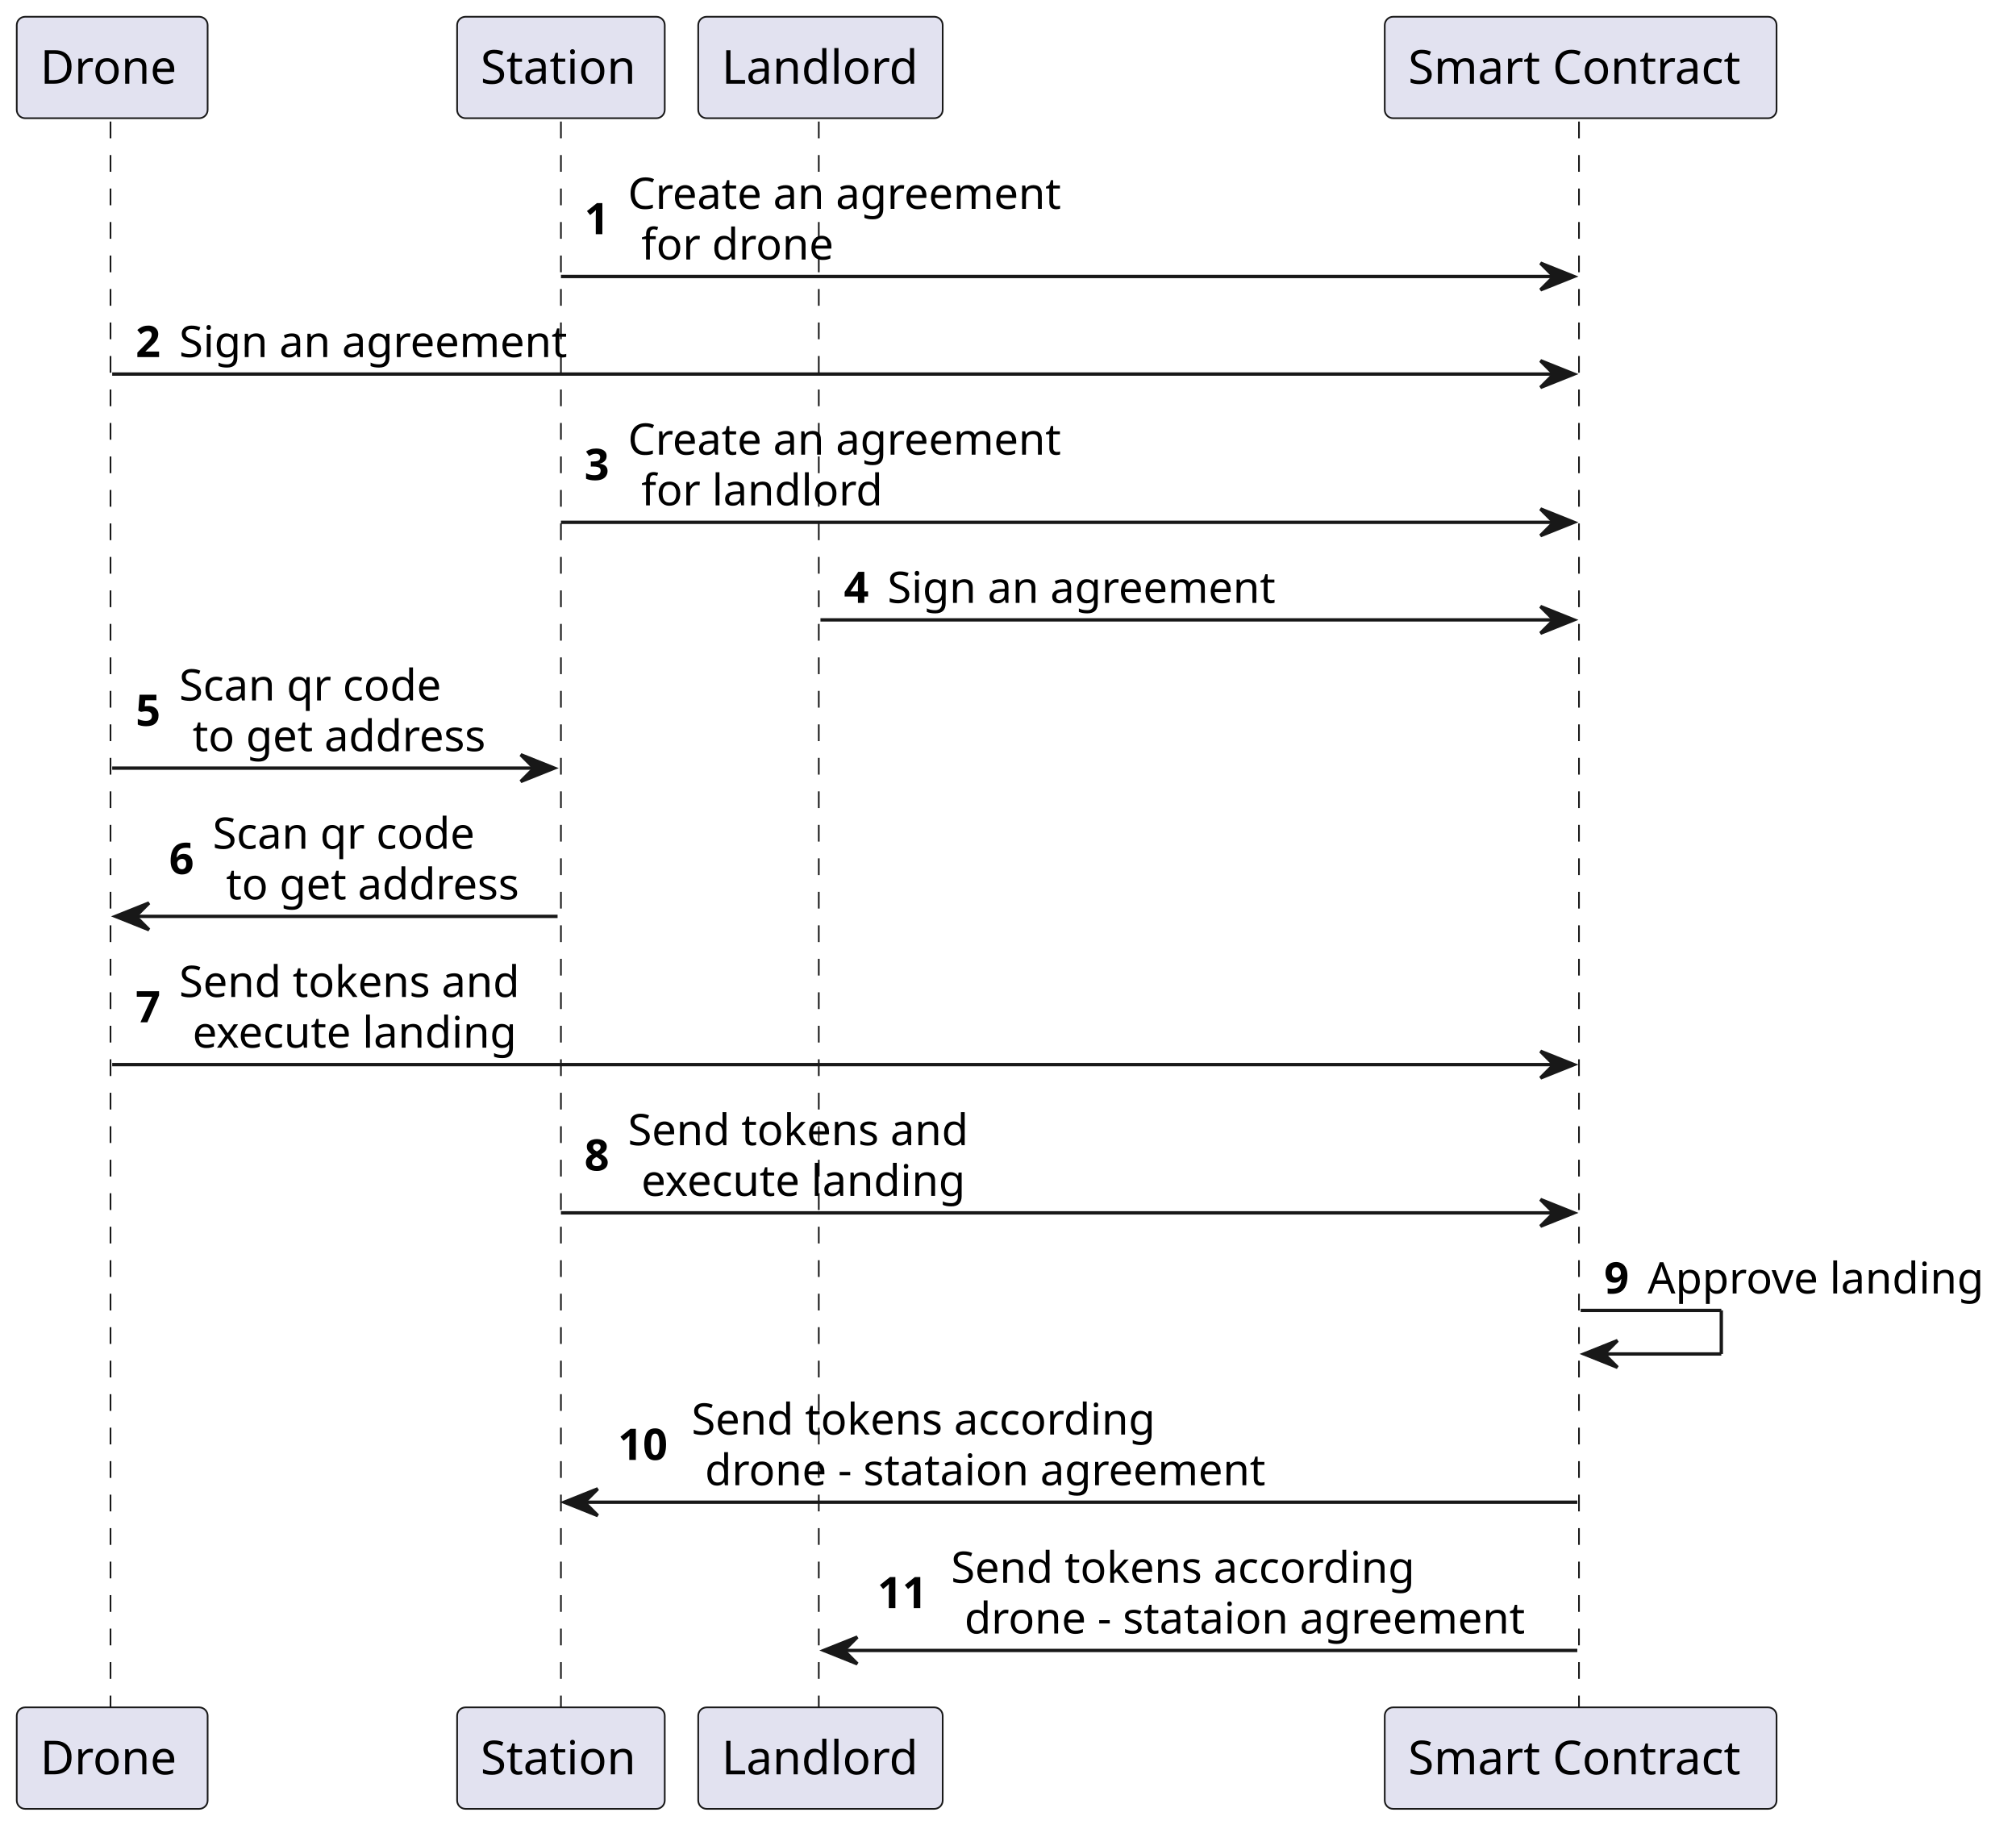
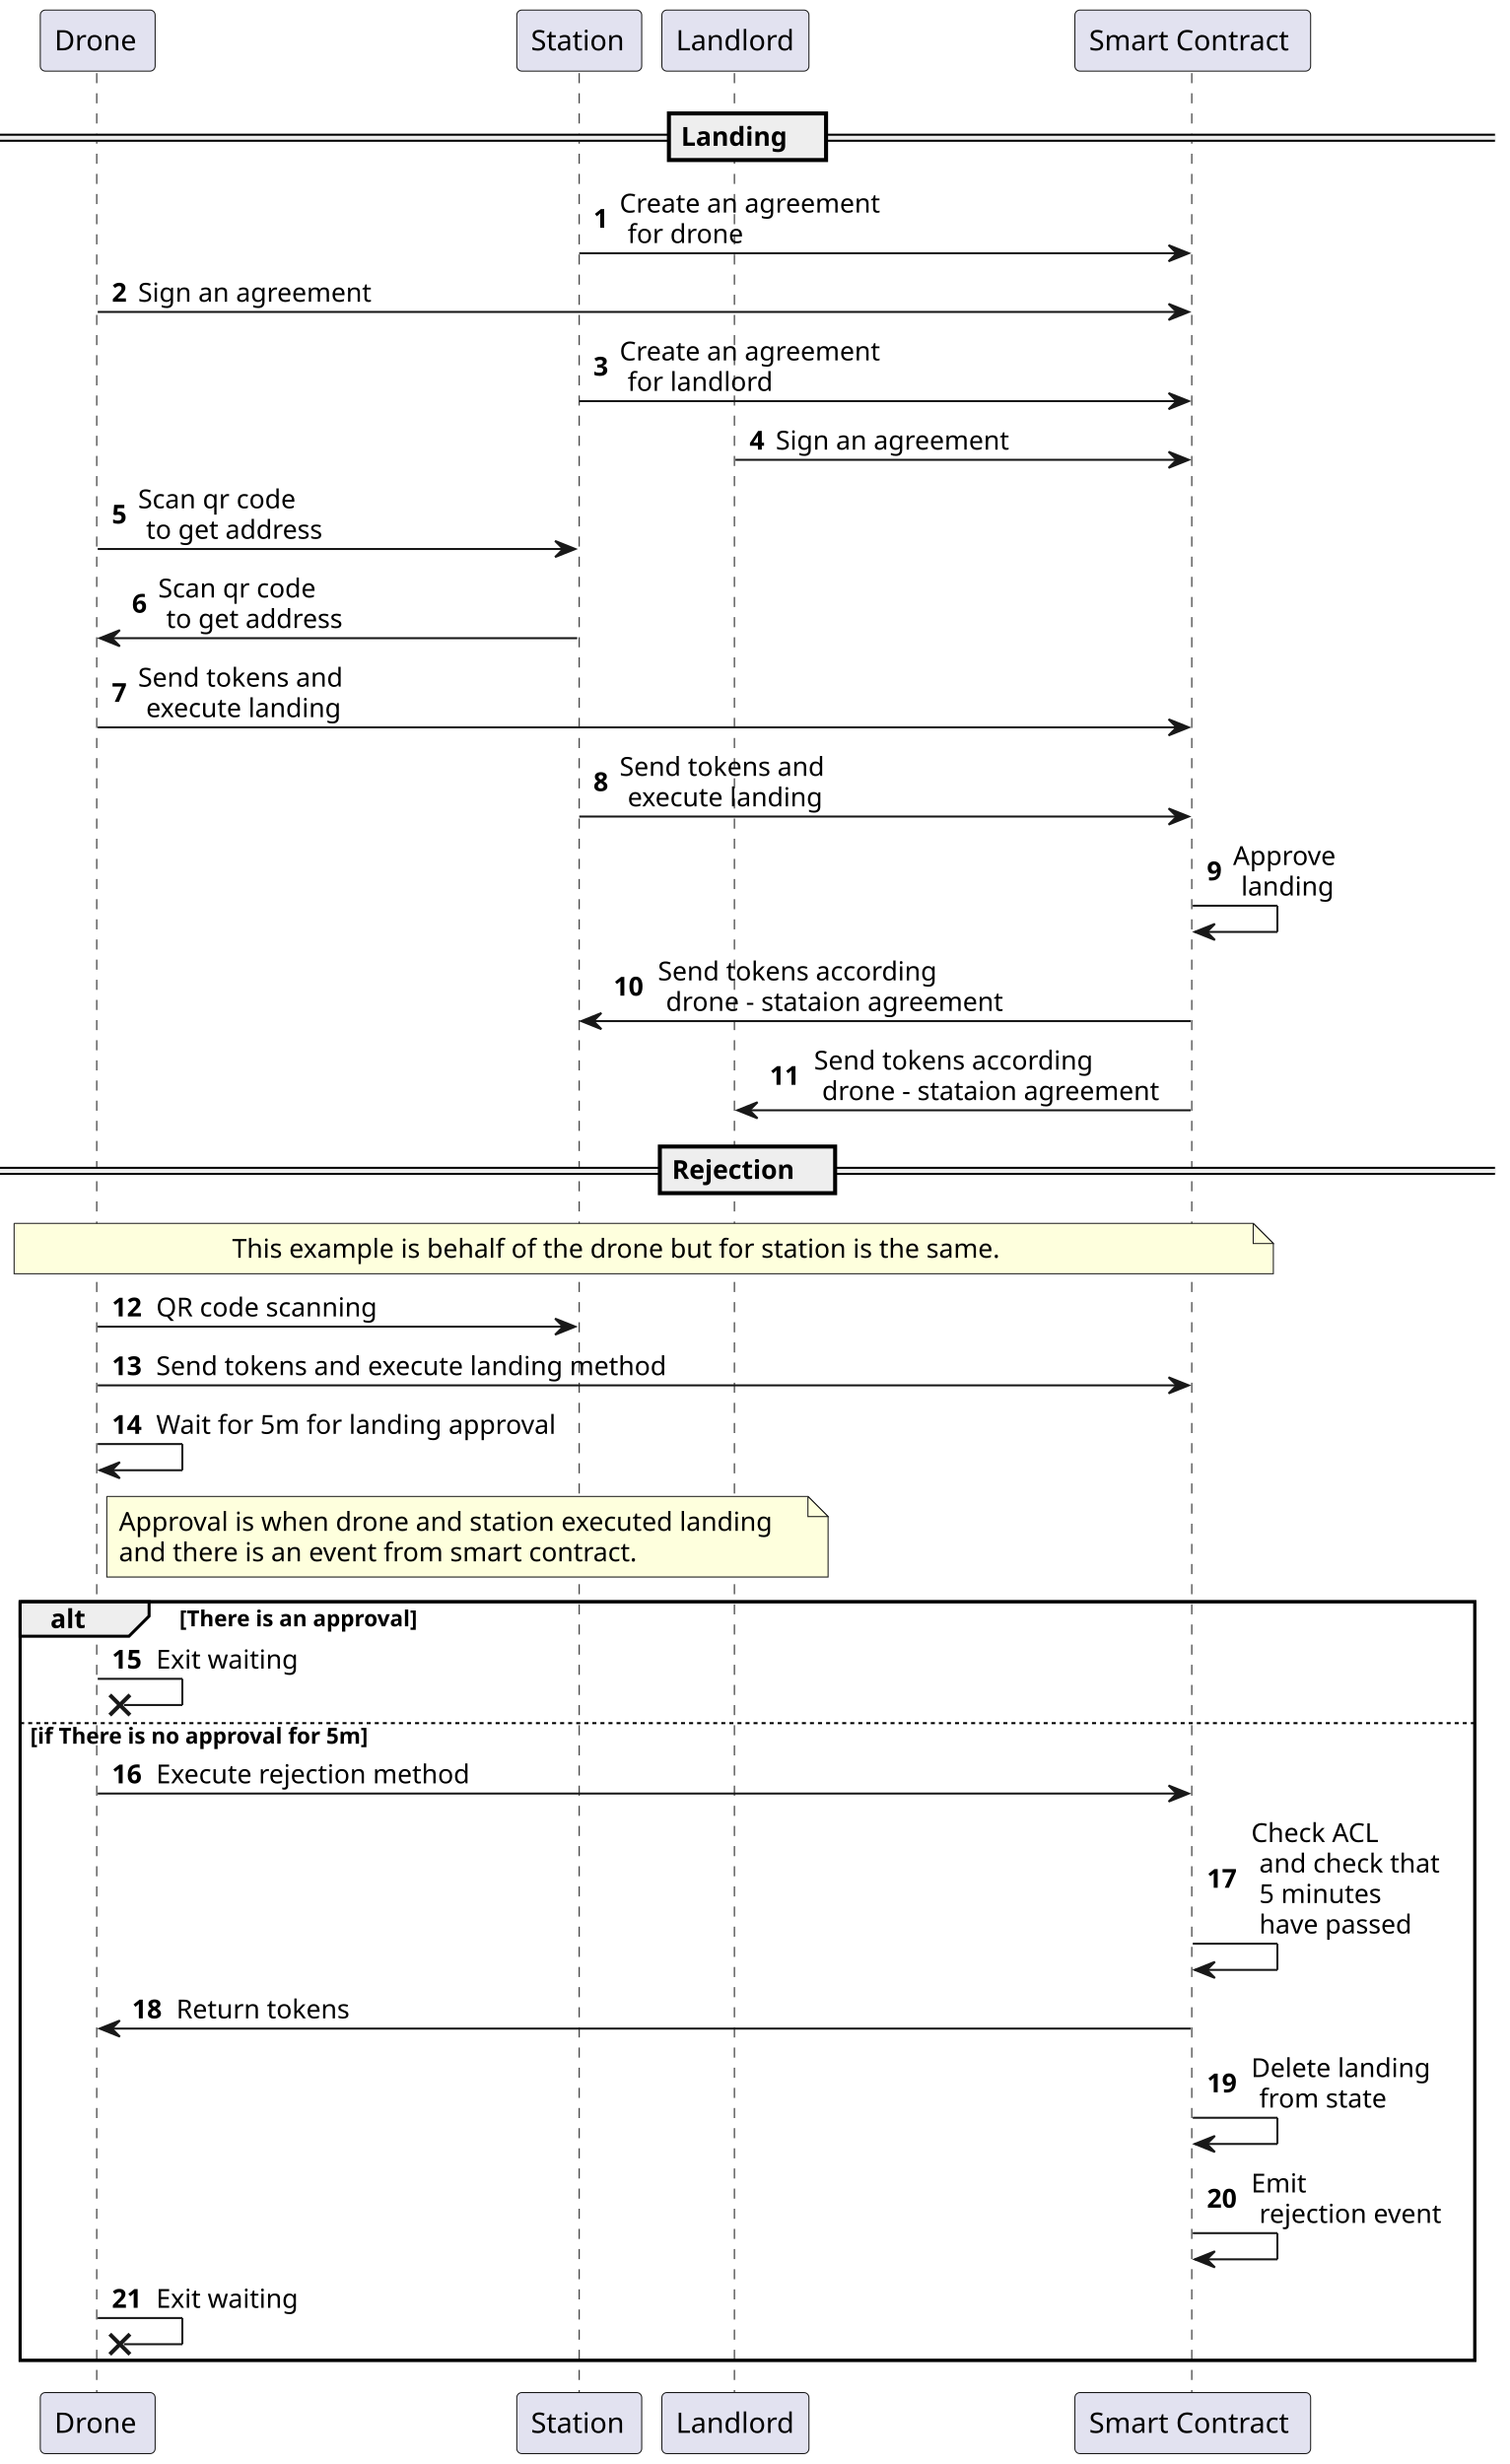
- <svg xmlns="http://www.w3.org/2000/svg" contentStyleType="text/css" height="546px" preserveAspectRatio="none" style="width:602px;height:546px;background:#FFFFFF;" version="1.1" viewBox="0 0 602 546" width="602px" zoomAndPan="magnify">
+ <svg xmlns="http://www.w3.org/2000/svg" contentStyleType="text/css" height="1223px" preserveAspectRatio="none" style="width:749px;height:1223px;background:#FFFFFF;" version="1.1" viewBox="0 0 749 1223" width="749px" zoomAndPan="magnify">
  <defs />
  <g>
-     <line style="stroke:#181818;stroke-width:0.5;stroke-dasharray:5.0,5.0;" x1="33" x2="33" y1="36.297" y2="510.82" />
-     <line style="stroke:#181818;stroke-width:0.5;stroke-dasharray:5.0,5.0;" x1="167.5" x2="167.5" y1="36.297" y2="510.82" />
-     <line style="stroke:#181818;stroke-width:0.5;stroke-dasharray:5.0,5.0;" x1="244.5" x2="244.5" y1="36.297" y2="510.82" />
-     <line style="stroke:#181818;stroke-width:0.5;stroke-dasharray:5.0,5.0;" x1="471.5" x2="471.5" y1="36.297" y2="510.82" />
-     <rect fill="#E2E2F0" height="30.297" rx="2.5" ry="2.5" style="stroke:#181818;stroke-width:0.5;" width="57" x="5" y="5" />
-     <text fill="#000000" font-family="sans-serif" font-size="14" lengthAdjust="spacing" textLength="43" x="12" y="24.995">Drone</text>
-     <rect fill="#E2E2F0" height="30.297" rx="2.5" ry="2.5" style="stroke:#181818;stroke-width:0.5;" width="57" x="5" y="509.82" />
-     <text fill="#000000" font-family="sans-serif" font-size="14" lengthAdjust="spacing" textLength="43" x="12" y="529.815">Drone</text>
-     <rect fill="#E2E2F0" height="30.297" rx="2.5" ry="2.5" style="stroke:#181818;stroke-width:0.5;" width="62" x="136.5" y="5" />
-     <text fill="#000000" font-family="sans-serif" font-size="14" lengthAdjust="spacing" textLength="48" x="143.5" y="24.995">Station</text>
-     <rect fill="#E2E2F0" height="30.297" rx="2.5" ry="2.5" style="stroke:#181818;stroke-width:0.5;" width="62" x="136.5" y="509.82" />
-     <text fill="#000000" font-family="sans-serif" font-size="14" lengthAdjust="spacing" textLength="48" x="143.5" y="529.815">Station</text>
-     <rect fill="#E2E2F0" height="30.297" rx="2.5" ry="2.5" style="stroke:#181818;stroke-width:0.5;" width="73" x="208.5" y="5" />
-     <text fill="#000000" font-family="sans-serif" font-size="14" lengthAdjust="spacing" textLength="59" x="215.5" y="24.995">Landlord</text>
-     <rect fill="#E2E2F0" height="30.297" rx="2.5" ry="2.5" style="stroke:#181818;stroke-width:0.5;" width="73" x="208.5" y="509.82" />
-     <text fill="#000000" font-family="sans-serif" font-size="14" lengthAdjust="spacing" textLength="59" x="215.5" y="529.815">Landlord</text>
-     <rect fill="#E2E2F0" height="30.297" rx="2.5" ry="2.5" style="stroke:#181818;stroke-width:0.5;" width="117" x="413.5" y="5" />
-     <text fill="#000000" font-family="sans-serif" font-size="14" lengthAdjust="spacing" textLength="103" x="420.5" y="24.995">Smart Contract</text>
-     <rect fill="#E2E2F0" height="30.297" rx="2.5" ry="2.5" style="stroke:#181818;stroke-width:0.5;" width="117" x="413.5" y="509.82" />
-     <text fill="#000000" font-family="sans-serif" font-size="14" lengthAdjust="spacing" textLength="103" x="420.5" y="529.815">Smart Contract</text>
-     <polygon fill="#181818" points="460,78.562,470,82.562,460,86.562,464,82.562" style="stroke:#181818;stroke-width:1.0;" />
-     <line style="stroke:#181818;stroke-width:1.0;" x1="167.5" x2="466" y1="82.562" y2="82.562" />
-     <text fill="#000000" font-family="sans-serif" font-size="13" font-weight="bold" lengthAdjust="spacing" textLength="9" x="174.5" y="69.93">1</text>
-     <text fill="#000000" font-family="sans-serif" font-size="13" lengthAdjust="spacing" textLength="138" x="187.5" y="62.364">Create an agreement</text>
-     <text fill="#000000" font-family="sans-serif" font-size="13" lengthAdjust="spacing" textLength="58" x="191.5" y="77.497">for drone</text>
-     <polygon fill="#181818" points="460,107.695,470,111.695,460,115.695,464,111.695" style="stroke:#181818;stroke-width:1.0;" />
-     <line style="stroke:#181818;stroke-width:1.0;" x1="33.5" x2="466" y1="111.695" y2="111.695" />
-     <text fill="#000000" font-family="sans-serif" font-size="13" font-weight="bold" lengthAdjust="spacing" textLength="9" x="40.5" y="106.629">2</text>
-     <text fill="#000000" font-family="sans-serif" font-size="13" lengthAdjust="spacing" textLength="123" x="53.5" y="106.629">Sign an agreement</text>
-     <polygon fill="#181818" points="460,151.961,470,155.961,460,159.961,464,155.961" style="stroke:#181818;stroke-width:1.0;" />
-     <line style="stroke:#181818;stroke-width:1.0;" x1="167.5" x2="466" y1="155.961" y2="155.961" />
-     <text fill="#000000" font-family="sans-serif" font-size="13" font-weight="bold" lengthAdjust="spacing" textLength="9" x="174.5" y="143.329">3</text>
-     <text fill="#000000" font-family="sans-serif" font-size="13" lengthAdjust="spacing" textLength="138" x="187.5" y="135.762">Create an agreement</text>
-     <text fill="#000000" font-family="sans-serif" font-size="13" lengthAdjust="spacing" textLength="72" x="191.5" y="150.895">for landlord</text>
-     <polygon fill="#181818" points="460,181.094,470,185.094,460,189.094,464,185.094" style="stroke:#181818;stroke-width:1.0;" />
-     <line style="stroke:#181818;stroke-width:1.0;" x1="245" x2="466" y1="185.094" y2="185.094" />
-     <text fill="#000000" font-family="sans-serif" font-size="13" font-weight="bold" lengthAdjust="spacing" textLength="9" x="252" y="180.028">4</text>
-     <text fill="#000000" font-family="sans-serif" font-size="13" lengthAdjust="spacing" textLength="123" x="265" y="180.028">Sign an agreement</text>
-     <polygon fill="#181818" points="155.5,225.359,165.5,229.359,155.5,233.359,159.5,229.359" style="stroke:#181818;stroke-width:1.0;" />
-     <line style="stroke:#181818;stroke-width:1.0;" x1="33.5" x2="161.5" y1="229.359" y2="229.359" />
-     <text fill="#000000" font-family="sans-serif" font-size="13" font-weight="bold" lengthAdjust="spacing" textLength="9" x="40.5" y="216.727">5</text>
-     <text fill="#000000" font-family="sans-serif" font-size="13" lengthAdjust="spacing" textLength="84" x="53.5" y="209.161">Scan qr code</text>
-     <text fill="#000000" font-family="sans-serif" font-size="13" lengthAdjust="spacing" textLength="93" x="57.5" y="224.293">to get address</text>
-     <polygon fill="#181818" points="44.5,269.625,34.5,273.625,44.5,277.625,40.5,273.625" style="stroke:#181818;stroke-width:1.0;" />
-     <line style="stroke:#181818;stroke-width:1.0;" x1="38.5" x2="166.5" y1="273.625" y2="273.625" />
-     <text fill="#000000" font-family="sans-serif" font-size="13" font-weight="bold" lengthAdjust="spacing" textLength="9" x="50.5" y="260.993">6</text>
-     <text fill="#000000" font-family="sans-serif" font-size="13" lengthAdjust="spacing" textLength="84" x="63.5" y="253.426">Scan qr code</text>
-     <text fill="#000000" font-family="sans-serif" font-size="13" lengthAdjust="spacing" textLength="93" x="67.5" y="268.559">to get address</text>
-     <polygon fill="#181818" points="460,313.891,470,317.891,460,321.891,464,317.891" style="stroke:#181818;stroke-width:1.0;" />
-     <line style="stroke:#181818;stroke-width:1.0;" x1="33.5" x2="466" y1="317.891" y2="317.891" />
-     <text fill="#000000" font-family="sans-serif" font-size="13" font-weight="bold" lengthAdjust="spacing" textLength="9" x="40.5" y="305.258">7</text>
-     <text fill="#000000" font-family="sans-serif" font-size="13" lengthAdjust="spacing" textLength="108" x="53.5" y="297.692">Send tokens and</text>
-     <text fill="#000000" font-family="sans-serif" font-size="13" lengthAdjust="spacing" textLength="101" x="57.5" y="312.825">execute landing</text>
-     <polygon fill="#181818" points="460,358.156,470,362.156,460,366.156,464,362.156" style="stroke:#181818;stroke-width:1.0;" />
-     <line style="stroke:#181818;stroke-width:1.0;" x1="167.5" x2="466" y1="362.156" y2="362.156" />
-     <text fill="#000000" font-family="sans-serif" font-size="13" font-weight="bold" lengthAdjust="spacing" textLength="9" x="174.5" y="349.524">8</text>
-     <text fill="#000000" font-family="sans-serif" font-size="13" lengthAdjust="spacing" textLength="108" x="187.5" y="341.957">Send tokens and</text>
-     <text fill="#000000" font-family="sans-serif" font-size="13" lengthAdjust="spacing" textLength="101" x="191.5" y="357.09">execute landing</text>
-     <line style="stroke:#181818;stroke-width:1.0;" x1="472" x2="514" y1="391.289" y2="391.289" />
-     <line style="stroke:#181818;stroke-width:1.0;" x1="514" x2="514" y1="391.289" y2="404.289" />
-     <line style="stroke:#181818;stroke-width:1.0;" x1="473" x2="514" y1="404.289" y2="404.289" />
-     <polygon fill="#181818" points="483,400.289,473,404.289,483,408.289,479,404.289" style="stroke:#181818;stroke-width:1.0;" />
-     <text fill="#000000" font-family="sans-serif" font-size="13" font-weight="bold" lengthAdjust="spacing" textLength="9" x="479" y="386.223">9</text>
-     <text fill="#000000" font-family="sans-serif" font-size="13" lengthAdjust="spacing" textLength="103" x="492" y="386.223">Approve landing</text>
-     <polygon fill="#181818" points="178.5,444.555,168.5,448.555,178.5,452.555,174.5,448.555" style="stroke:#181818;stroke-width:1.0;" />
-     <line style="stroke:#181818;stroke-width:1.0;" x1="172.5" x2="471" y1="448.555" y2="448.555" />
-     <text fill="#000000" font-family="sans-serif" font-size="13" font-weight="bold" lengthAdjust="spacing" textLength="18" x="184.5" y="435.922">10</text>
-     <text fill="#000000" font-family="sans-serif" font-size="13" lengthAdjust="spacing" textLength="146" x="206.5" y="428.356">Send tokens according</text>
-     <text fill="#000000" font-family="sans-serif" font-size="13" lengthAdjust="spacing" textLength="177" x="210.5" y="443.489">drone - stataion agreement</text>
-     <polygon fill="#181818" points="256,488.82,246,492.82,256,496.82,252,492.82" style="stroke:#181818;stroke-width:1.0;" />
-     <line style="stroke:#181818;stroke-width:1.0;" x1="250" x2="471" y1="492.82" y2="492.82" />
-     <text fill="#000000" font-family="sans-serif" font-size="13" font-weight="bold" lengthAdjust="spacing" textLength="18" x="262" y="480.188">11</text>
-     <text fill="#000000" font-family="sans-serif" font-size="13" lengthAdjust="spacing" textLength="146" x="284" y="472.622">Send tokens according</text>
-     <text fill="#000000" font-family="sans-serif" font-size="13" lengthAdjust="spacing" textLength="177" x="288" y="487.754">drone - stataion agreement</text>
+     <rect fill="none" height="376.531" style="stroke:#000000;stroke-width:1.5;" width="722" x="10" y="795.016" />
+     <line style="stroke:#181818;stroke-width:0.5;stroke-dasharray:5.0,5.0;" x1="48" x2="48" y1="36.297" y2="1188.547" />
+     <line style="stroke:#181818;stroke-width:0.5;stroke-dasharray:5.0,5.0;" x1="287.5" x2="287.5" y1="36.297" y2="1188.547" />
+     <line style="stroke:#181818;stroke-width:0.5;stroke-dasharray:5.0,5.0;" x1="364.5" x2="364.5" y1="36.297" y2="1188.547" />
+     <line style="stroke:#181818;stroke-width:0.5;stroke-dasharray:5.0,5.0;" x1="591.5" x2="591.5" y1="36.297" y2="1188.547" />
+     <rect fill="#E2E2F0" height="30.297" rx="2.5" ry="2.5" style="stroke:#181818;stroke-width:0.5;" width="57" x="20" y="5" />
+     <text fill="#000000" font-family="sans-serif" font-size="14" lengthAdjust="spacing" textLength="43" x="27" y="24.995">Drone</text>
+     <rect fill="#E2E2F0" height="30.297" rx="2.5" ry="2.5" style="stroke:#181818;stroke-width:0.5;" width="57" x="20" y="1187.547" />
+     <text fill="#000000" font-family="sans-serif" font-size="14" lengthAdjust="spacing" textLength="43" x="27" y="1207.542">Drone</text>
+     <rect fill="#E2E2F0" height="30.297" rx="2.5" ry="2.5" style="stroke:#181818;stroke-width:0.5;" width="62" x="256.5" y="5" />
+     <text fill="#000000" font-family="sans-serif" font-size="14" lengthAdjust="spacing" textLength="48" x="263.5" y="24.995">Station</text>
+     <rect fill="#E2E2F0" height="30.297" rx="2.5" ry="2.5" style="stroke:#181818;stroke-width:0.5;" width="62" x="256.5" y="1187.547" />
+     <text fill="#000000" font-family="sans-serif" font-size="14" lengthAdjust="spacing" textLength="48" x="263.5" y="1207.542">Station</text>
+     <rect fill="#E2E2F0" height="30.297" rx="2.5" ry="2.5" style="stroke:#181818;stroke-width:0.5;" width="73" x="328.5" y="5" />
+     <text fill="#000000" font-family="sans-serif" font-size="14" lengthAdjust="spacing" textLength="59" x="335.5" y="24.995">Landlord</text>
+     <rect fill="#E2E2F0" height="30.297" rx="2.5" ry="2.5" style="stroke:#181818;stroke-width:0.5;" width="73" x="328.5" y="1187.547" />
+     <text fill="#000000" font-family="sans-serif" font-size="14" lengthAdjust="spacing" textLength="59" x="335.5" y="1207.542">Landlord</text>
+     <rect fill="#E2E2F0" height="30.297" rx="2.5" ry="2.5" style="stroke:#181818;stroke-width:0.5;" width="117" x="533.5" y="5" />
+     <text fill="#000000" font-family="sans-serif" font-size="14" lengthAdjust="spacing" textLength="103" x="540.5" y="24.995">Smart Contract</text>
+     <rect fill="#E2E2F0" height="30.297" rx="2.5" ry="2.5" style="stroke:#181818;stroke-width:0.5;" width="117" x="533.5" y="1187.547" />
+     <text fill="#000000" font-family="sans-serif" font-size="14" lengthAdjust="spacing" textLength="103" x="540.5" y="1207.542">Smart Contract</text>
+     <rect fill="#EEEEEE" height="3" style="stroke:#EEEEEE;stroke-width:1.0;" width="742" x="0" y="66.863" />
+     <line style="stroke:#000000;stroke-width:1.0;" x1="0" x2="742" y1="66.863" y2="66.863" />
+     <line style="stroke:#000000;stroke-width:1.0;" x1="0" x2="742" y1="69.863" y2="69.863" />
+     <rect fill="#EEEEEE" height="23.133" style="stroke:#000000;stroke-width:2.0;" width="78" x="332" y="56.297" />
+     <text fill="#000000" font-family="sans-serif" font-size="13" font-weight="bold" lengthAdjust="spacing" textLength="59" x="338" y="72.364">Landing</text>
+     <polygon fill="#181818" points="580,121.695,590,125.695,580,129.695,584,125.695" style="stroke:#181818;stroke-width:1.0;" />
+     <line style="stroke:#181818;stroke-width:1.0;" x1="287.5" x2="586" y1="125.695" y2="125.695" />
+     <text fill="#000000" font-family="sans-serif" font-size="13" font-weight="bold" lengthAdjust="spacing" textLength="9" x="294.5" y="113.063">1</text>
+     <text fill="#000000" font-family="sans-serif" font-size="13" lengthAdjust="spacing" textLength="138" x="307.5" y="105.497">Create an agreement</text>
+     <text fill="#000000" font-family="sans-serif" font-size="13" lengthAdjust="spacing" textLength="58" x="311.5" y="120.629">for drone</text>
+     <polygon fill="#181818" points="580,150.828,590,154.828,580,158.828,584,154.828" style="stroke:#181818;stroke-width:1.0;" />
+     <line style="stroke:#181818;stroke-width:1.0;" x1="48.5" x2="586" y1="154.828" y2="154.828" />
+     <text fill="#000000" font-family="sans-serif" font-size="13" font-weight="bold" lengthAdjust="spacing" textLength="9" x="55.5" y="149.762">2</text>
+     <text fill="#000000" font-family="sans-serif" font-size="13" lengthAdjust="spacing" textLength="123" x="68.5" y="149.762">Sign an agreement</text>
+     <polygon fill="#181818" points="580,195.094,590,199.094,580,203.094,584,199.094" style="stroke:#181818;stroke-width:1.0;" />
+     <line style="stroke:#181818;stroke-width:1.0;" x1="287.5" x2="586" y1="199.094" y2="199.094" />
+     <text fill="#000000" font-family="sans-serif" font-size="13" font-weight="bold" lengthAdjust="spacing" textLength="9" x="294.5" y="186.461">3</text>
+     <text fill="#000000" font-family="sans-serif" font-size="13" lengthAdjust="spacing" textLength="138" x="307.5" y="178.895">Create an agreement</text>
+     <text fill="#000000" font-family="sans-serif" font-size="13" lengthAdjust="spacing" textLength="72" x="311.5" y="194.028">for landlord</text>
+     <polygon fill="#181818" points="580,224.227,590,228.227,580,232.227,584,228.227" style="stroke:#181818;stroke-width:1.0;" />
+     <line style="stroke:#181818;stroke-width:1.0;" x1="365" x2="586" y1="228.227" y2="228.227" />
+     <text fill="#000000" font-family="sans-serif" font-size="13" font-weight="bold" lengthAdjust="spacing" textLength="9" x="372" y="223.161">4</text>
+     <text fill="#000000" font-family="sans-serif" font-size="13" lengthAdjust="spacing" textLength="123" x="385" y="223.161">Sign an agreement</text>
+     <polygon fill="#181818" points="275.5,268.492,285.5,272.492,275.5,276.492,279.5,272.492" style="stroke:#181818;stroke-width:1.0;" />
+     <line style="stroke:#181818;stroke-width:1.0;" x1="48.5" x2="281.5" y1="272.492" y2="272.492" />
+     <text fill="#000000" font-family="sans-serif" font-size="13" font-weight="bold" lengthAdjust="spacing" textLength="9" x="55.5" y="259.86">5</text>
+     <text fill="#000000" font-family="sans-serif" font-size="13" lengthAdjust="spacing" textLength="84" x="68.5" y="252.293">Scan qr code</text>
+     <text fill="#000000" font-family="sans-serif" font-size="13" lengthAdjust="spacing" textLength="93" x="72.5" y="267.426">to get address</text>
+     <polygon fill="#181818" points="59.5,312.758,49.5,316.758,59.5,320.758,55.5,316.758" style="stroke:#181818;stroke-width:1.0;" />
+     <line style="stroke:#181818;stroke-width:1.0;" x1="53.5" x2="286.5" y1="316.758" y2="316.758" />
+     <text fill="#000000" font-family="sans-serif" font-size="13" font-weight="bold" lengthAdjust="spacing" textLength="9" x="65.5" y="304.125">6</text>
+     <text fill="#000000" font-family="sans-serif" font-size="13" lengthAdjust="spacing" textLength="84" x="78.5" y="296.559">Scan qr code</text>
+     <text fill="#000000" font-family="sans-serif" font-size="13" lengthAdjust="spacing" textLength="93" x="82.5" y="311.692">to get address</text>
+     <polygon fill="#181818" points="580,357.023,590,361.023,580,365.023,584,361.023" style="stroke:#181818;stroke-width:1.0;" />
+     <line style="stroke:#181818;stroke-width:1.0;" x1="48.5" x2="586" y1="361.023" y2="361.023" />
+     <text fill="#000000" font-family="sans-serif" font-size="13" font-weight="bold" lengthAdjust="spacing" textLength="9" x="55.5" y="348.391">7</text>
+     <text fill="#000000" font-family="sans-serif" font-size="13" lengthAdjust="spacing" textLength="108" x="68.5" y="340.825">Send tokens and</text>
+     <text fill="#000000" font-family="sans-serif" font-size="13" lengthAdjust="spacing" textLength="101" x="72.5" y="355.957">execute landing</text>
+     <polygon fill="#181818" points="580,401.289,590,405.289,580,409.289,584,405.289" style="stroke:#181818;stroke-width:1.0;" />
+     <line style="stroke:#181818;stroke-width:1.0;" x1="287.5" x2="586" y1="405.289" y2="405.289" />
+     <text fill="#000000" font-family="sans-serif" font-size="13" font-weight="bold" lengthAdjust="spacing" textLength="9" x="294.5" y="392.657">8</text>
+     <text fill="#000000" font-family="sans-serif" font-size="13" lengthAdjust="spacing" textLength="108" x="307.5" y="385.09">Send tokens and</text>
+     <text fill="#000000" font-family="sans-serif" font-size="13" lengthAdjust="spacing" textLength="101" x="311.5" y="400.223">execute landing</text>
+     <line style="stroke:#181818;stroke-width:1.0;" x1="592" x2="634" y1="449.555" y2="449.555" />
+     <line style="stroke:#181818;stroke-width:1.0;" x1="634" x2="634" y1="449.555" y2="462.555" />
+     <line style="stroke:#181818;stroke-width:1.0;" x1="593" x2="634" y1="462.555" y2="462.555" />
+     <polygon fill="#181818" points="603,458.555,593,462.555,603,466.555,599,462.555" style="stroke:#181818;stroke-width:1.0;" />
+     <text fill="#000000" font-family="sans-serif" font-size="13" font-weight="bold" lengthAdjust="spacing" textLength="9" x="599" y="436.922">9</text>
+     <text fill="#000000" font-family="sans-serif" font-size="13" lengthAdjust="spacing" textLength="53" x="612" y="429.356">Approve</text>
+     <text fill="#000000" font-family="sans-serif" font-size="13" lengthAdjust="spacing" textLength="46" x="616" y="444.489">landing</text>
+     <polygon fill="#181818" points="298.5,502.82,288.5,506.82,298.5,510.82,294.5,506.82" style="stroke:#181818;stroke-width:1.0;" />
+     <line style="stroke:#181818;stroke-width:1.0;" x1="292.5" x2="591" y1="506.82" y2="506.82" />
+     <text fill="#000000" font-family="sans-serif" font-size="13" font-weight="bold" lengthAdjust="spacing" textLength="18" x="304.5" y="494.188">10</text>
+     <text fill="#000000" font-family="sans-serif" font-size="13" lengthAdjust="spacing" textLength="146" x="326.5" y="486.622">Send tokens according</text>
+     <text fill="#000000" font-family="sans-serif" font-size="13" lengthAdjust="spacing" textLength="177" x="330.5" y="501.754">drone - stataion agreement</text>
+     <polygon fill="#181818" points="376,547.086,366,551.086,376,555.086,372,551.086" style="stroke:#181818;stroke-width:1.0;" />
+     <line style="stroke:#181818;stroke-width:1.0;" x1="370" x2="591" y1="551.086" y2="551.086" />
+     <text fill="#000000" font-family="sans-serif" font-size="13" font-weight="bold" lengthAdjust="spacing" textLength="18" x="382" y="538.454">11</text>
+     <text fill="#000000" font-family="sans-serif" font-size="13" lengthAdjust="spacing" textLength="146" x="404" y="530.887">Send tokens according</text>
+     <text fill="#000000" font-family="sans-serif" font-size="13" lengthAdjust="spacing" textLength="177" x="408" y="546.02">drone - stataion agreement</text>
+     <rect fill="#EEEEEE" height="3" style="stroke:#EEEEEE;stroke-width:1.0;" width="742" x="0" y="579.652" />
+     <line style="stroke:#000000;stroke-width:1.0;" x1="0" x2="742" y1="579.652" y2="579.652" />
+     <line style="stroke:#000000;stroke-width:1.0;" x1="0" x2="742" y1="582.652" y2="582.652" />
+     <rect fill="#EEEEEE" height="23.133" style="stroke:#000000;stroke-width:2.0;" width="87" x="327.5" y="569.086" />
+     <text fill="#000000" font-family="sans-serif" font-size="13" font-weight="bold" lengthAdjust="spacing" textLength="68" x="333.5" y="585.153">Rejection</text>
+     <path d="M7,607.219 L7,632.219 L632,632.219 L632,617.219 L622,607.219 L7,607.219 " fill="#FEFFDD" style="stroke:#181818;stroke-width:0.5;" />
+     <path d="M622,607.219 L622,617.219 L632,617.219 L622,607.219 " fill="#FEFFDD" style="stroke:#181818;stroke-width:0.5;" />
+     <text fill="#000000" font-family="sans-serif" font-size="13" lengthAdjust="spacing" textLength="400" x="115.25" y="624.286">This example is behalf of the drone but for station is the same.</text>
+     <polygon fill="#181818" points="275.5,654.484,285.5,658.484,275.5,662.484,279.5,658.484" style="stroke:#181818;stroke-width:1.0;" />
+     <line style="stroke:#181818;stroke-width:1.0;" x1="48.5" x2="281.5" y1="658.484" y2="658.484" />
+     <text fill="#000000" font-family="sans-serif" font-size="13" font-weight="bold" lengthAdjust="spacing" textLength="18" x="55.5" y="653.418">12</text>
+     <text fill="#000000" font-family="sans-serif" font-size="13" lengthAdjust="spacing" textLength="114" x="77.5" y="653.418">QR code scanning</text>
+     <polygon fill="#181818" points="580,683.617,590,687.617,580,691.617,584,687.617" style="stroke:#181818;stroke-width:1.0;" />
+     <line style="stroke:#181818;stroke-width:1.0;" x1="48.5" x2="586" y1="687.617" y2="687.617" />
+     <text fill="#000000" font-family="sans-serif" font-size="13" font-weight="bold" lengthAdjust="spacing" textLength="18" x="55.5" y="682.551">13</text>
+     <text fill="#000000" font-family="sans-serif" font-size="13" lengthAdjust="spacing" textLength="267" x="77.5" y="682.551">Send tokens and execute landing method</text>
+     <line style="stroke:#181818;stroke-width:1.0;" x1="48.5" x2="90.5" y1="716.75" y2="716.75" />
+     <line style="stroke:#181818;stroke-width:1.0;" x1="90.5" x2="90.5" y1="716.75" y2="729.75" />
+     <line style="stroke:#181818;stroke-width:1.0;" x1="49.5" x2="90.5" y1="729.75" y2="729.75" />
+     <polygon fill="#181818" points="59.5,725.75,49.5,729.75,59.5,733.75,55.5,729.75" style="stroke:#181818;stroke-width:1.0;" />
+     <text fill="#000000" font-family="sans-serif" font-size="13" font-weight="bold" lengthAdjust="spacing" textLength="18" x="55.5" y="711.684">14</text>
+     <text fill="#000000" font-family="sans-serif" font-size="13" lengthAdjust="spacing" textLength="203" x="77.5" y="711.684">Wait for 5m for landing approval</text>
+     <path d="M53,742.75 L53,782.75 L411,782.75 L411,752.75 L401,742.75 L53,742.75 " fill="#FEFFDD" style="stroke:#181818;stroke-width:0.5;" />
+     <path d="M401,742.75 L401,752.75 L411,752.75 L401,742.75 " fill="#FEFFDD" style="stroke:#181818;stroke-width:0.5;" />
+     <text fill="#000000" font-family="sans-serif" font-size="13" lengthAdjust="spacing" textLength="337" x="59" y="759.817">Approval is when drone and station executed landing</text>
+     <text fill="#000000" font-family="sans-serif" font-size="13" lengthAdjust="spacing" textLength="273" x="59" y="774.95">and there is an event from smart contract.</text>
+     <path d="M10,795.016 L74,795.016 L74,802.148 L64,812.148 L10,812.148 L10,795.016 " fill="#EEEEEE" style="stroke:#000000;stroke-width:1.5;" />
+     <rect fill="none" height="376.531" style="stroke:#000000;stroke-width:1.5;" width="722" x="10" y="795.016" />
+     <text fill="#000000" font-family="sans-serif" font-size="13" font-weight="bold" lengthAdjust="spacing" textLength="19" x="25" y="808.082">alt</text>
+     <text fill="#000000" font-family="sans-serif" font-size="11" font-weight="bold" lengthAdjust="spacing" textLength="142" x="89" y="807.226">[There is an approval]</text>
+     <line style="stroke:#181818;stroke-width:1.0;" x1="48.5" x2="90.5" y1="833.281" y2="833.281" />
+     <line style="stroke:#181818;stroke-width:1.0;" x1="90.5" x2="90.5" y1="833.281" y2="846.281" />
+     <line style="stroke:#181818;stroke-width:1.0;" x1="61.5" x2="90.5" y1="846.281" y2="846.281" />
+     <line style="stroke:#181818;stroke-width:2.0;" x1="54.5" x2="64.5" y1="841.281" y2="851.281" />
+     <line style="stroke:#181818;stroke-width:2.0;" x1="54.5" x2="64.5" y1="851.281" y2="841.281" />
+     <text fill="#000000" font-family="sans-serif" font-size="13" font-weight="bold" lengthAdjust="spacing" textLength="18" x="55.5" y="828.215">15</text>
+     <text fill="#000000" font-family="sans-serif" font-size="13" lengthAdjust="spacing" textLength="71" x="77.5" y="828.215">Exit waiting</text>
+     <line style="stroke:#000000;stroke-width:1.0;stroke-dasharray:2.0,2.0;" x1="10" x2="732" y1="855.281" y2="855.281" />
+     <text fill="#000000" font-family="sans-serif" font-size="11" font-weight="bold" lengthAdjust="spacing" textLength="200" x="15" y="865.492">[if There is no approval for 5m]</text>
+     <polygon fill="#181818" points="580,886.219,590,890.219,580,894.219,584,890.219" style="stroke:#181818;stroke-width:1.0;" />
+     <line style="stroke:#181818;stroke-width:1.0;" x1="48.5" x2="586" y1="890.219" y2="890.219" />
+     <text fill="#000000" font-family="sans-serif" font-size="13" font-weight="bold" lengthAdjust="spacing" textLength="18" x="55.5" y="885.153">16</text>
+     <text fill="#000000" font-family="sans-serif" font-size="13" lengthAdjust="spacing" textLength="164" x="77.5" y="885.153">Execute rejection method</text>
+     <line style="stroke:#181818;stroke-width:1.0;" x1="592" x2="634" y1="964.75" y2="964.75" />
+     <line style="stroke:#181818;stroke-width:1.0;" x1="634" x2="634" y1="964.75" y2="977.75" />
+     <line style="stroke:#181818;stroke-width:1.0;" x1="593" x2="634" y1="977.75" y2="977.75" />
+     <polygon fill="#181818" points="603,973.75,593,977.75,603,981.75,599,977.75" style="stroke:#181818;stroke-width:1.0;" />
+     <text fill="#000000" font-family="sans-serif" font-size="13" font-weight="bold" lengthAdjust="spacing" textLength="18" x="599" y="936.985">17</text>
+     <text fill="#000000" font-family="sans-serif" font-size="13" lengthAdjust="spacing" textLength="68" x="621" y="914.286">Check ACL</text>
+     <text fill="#000000" font-family="sans-serif" font-size="13" lengthAdjust="spacing" textLength="95" x="625" y="929.418">and check that</text>
+     <text fill="#000000" font-family="sans-serif" font-size="13" lengthAdjust="spacing" textLength="64" x="625" y="944.551">5 minutes</text>
+     <text fill="#000000" font-family="sans-serif" font-size="13" lengthAdjust="spacing" textLength="81" x="625" y="959.684">have passed</text>
+     <polygon fill="#181818" points="59.5,1002.883,49.5,1006.883,59.5,1010.883,55.5,1006.883" style="stroke:#181818;stroke-width:1.0;" />
+     <line style="stroke:#181818;stroke-width:1.0;" x1="53.5" x2="591" y1="1006.883" y2="1006.883" />
+     <text fill="#000000" font-family="sans-serif" font-size="13" font-weight="bold" lengthAdjust="spacing" textLength="18" x="65.5" y="1001.817">18</text>
+     <text fill="#000000" font-family="sans-serif" font-size="13" lengthAdjust="spacing" textLength="89" x="87.5" y="1001.817">Return tokens</text>
+     <line style="stroke:#181818;stroke-width:1.0;" x1="592" x2="634" y1="1051.148" y2="1051.148" />
+     <line style="stroke:#181818;stroke-width:1.0;" x1="634" x2="634" y1="1051.148" y2="1064.148" />
+     <line style="stroke:#181818;stroke-width:1.0;" x1="593" x2="634" y1="1064.148" y2="1064.148" />
+     <polygon fill="#181818" points="603,1060.148,593,1064.148,603,1068.148,599,1064.148" style="stroke:#181818;stroke-width:1.0;" />
+     <text fill="#000000" font-family="sans-serif" font-size="13" font-weight="bold" lengthAdjust="spacing" textLength="18" x="599" y="1038.516">19</text>
+     <text fill="#000000" font-family="sans-serif" font-size="13" lengthAdjust="spacing" textLength="92" x="621" y="1030.95">Delete landing</text>
+     <text fill="#000000" font-family="sans-serif" font-size="13" lengthAdjust="spacing" textLength="67" x="625" y="1046.082">from state</text>
+     <line style="stroke:#181818;stroke-width:1.0;" x1="592" x2="634" y1="1108.414" y2="1108.414" />
+     <line style="stroke:#181818;stroke-width:1.0;" x1="634" x2="634" y1="1108.414" y2="1121.414" />
+     <line style="stroke:#181818;stroke-width:1.0;" x1="593" x2="634" y1="1121.414" y2="1121.414" />
+     <polygon fill="#181818" points="603,1117.414,593,1121.414,603,1125.414,599,1121.414" style="stroke:#181818;stroke-width:1.0;" />
+     <text fill="#000000" font-family="sans-serif" font-size="13" font-weight="bold" lengthAdjust="spacing" textLength="18" x="599" y="1095.782">20</text>
+     <text fill="#000000" font-family="sans-serif" font-size="13" lengthAdjust="spacing" textLength="29" x="621" y="1088.215">Emit</text>
+     <text fill="#000000" font-family="sans-serif" font-size="13" lengthAdjust="spacing" textLength="95" x="625" y="1103.348">rejection event</text>
+     <line style="stroke:#181818;stroke-width:1.0;" x1="48.5" x2="90.5" y1="1150.547" y2="1150.547" />
+     <line style="stroke:#181818;stroke-width:1.0;" x1="90.5" x2="90.5" y1="1150.547" y2="1163.547" />
+     <line style="stroke:#181818;stroke-width:1.0;" x1="61.5" x2="90.5" y1="1163.547" y2="1163.547" />
+     <line style="stroke:#181818;stroke-width:2.0;" x1="54.5" x2="64.5" y1="1158.547" y2="1168.547" />
+     <line style="stroke:#181818;stroke-width:2.0;" x1="54.5" x2="64.5" y1="1168.547" y2="1158.547" />
+     <text fill="#000000" font-family="sans-serif" font-size="13" font-weight="bold" lengthAdjust="spacing" textLength="18" x="55.5" y="1145.481">21</text>
+     <text fill="#000000" font-family="sans-serif" font-size="13" lengthAdjust="spacing" textLength="71" x="77.5" y="1145.481">Exit waiting</text>
  </g>
</svg>
